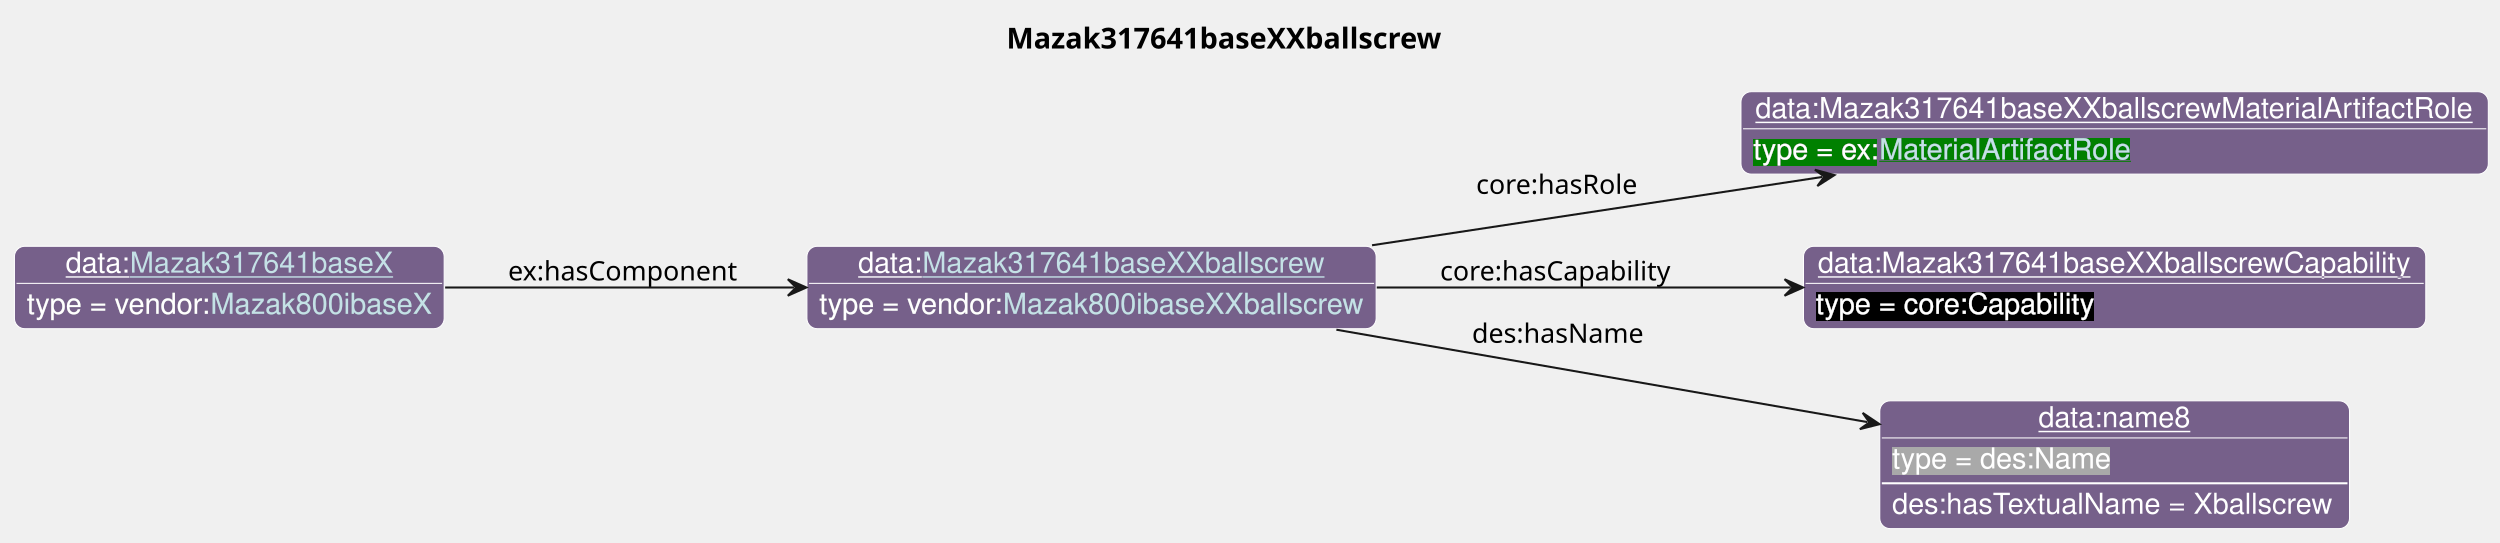
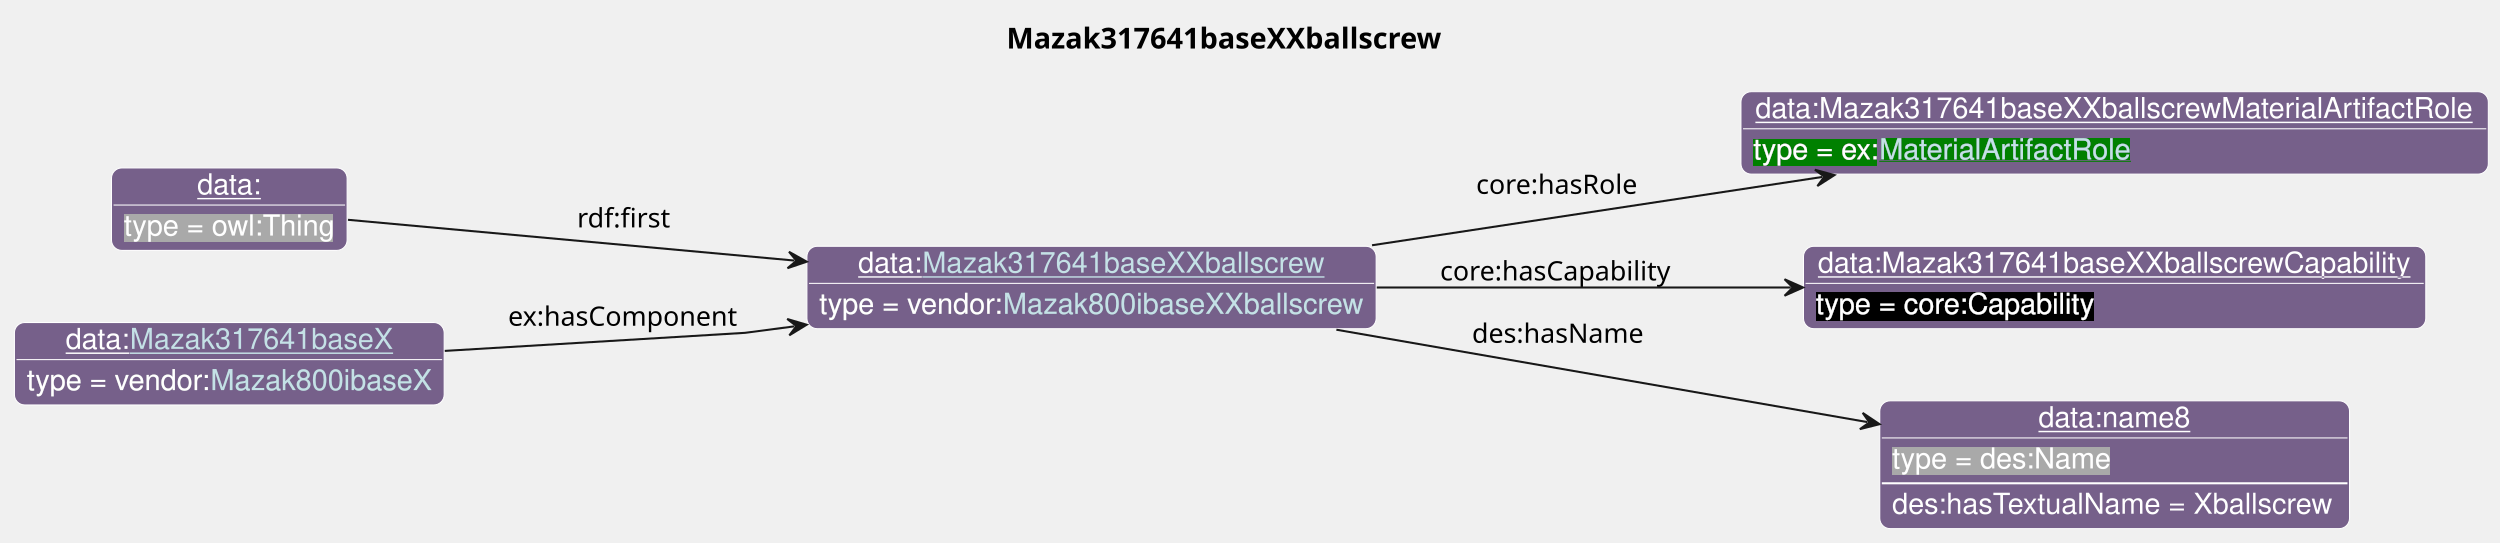
<svg xmlns="http://www.w3.org/2000/svg" xmlns:xlink="http://www.w3.org/1999/xlink" contentStyleType="text/css" data-diagram-type="CLASS" height="263px" preserveAspectRatio="none" style="width:1213px;height:263px;background:#FFFFFF;" version="1.1" viewBox="0 0 1213 263" width="1213px" zoomAndPan="magnify">
  <defs>
-     <filter height="1" id="bdjz7nezwyhuj0" width="1" x="0" y="0">
+     <filter height="1" id="b16grf81u1xxhp0" width="1" x="0" y="0">
      <feFlood flood-color="#76608A" result="flood" />
      <feComposite in="SourceGraphic" in2="flood" operator="over" />
    </filter>
-     <filter height="1" id="bdjz7nezwyhuj1" width="1" x="0" y="0">
+     <filter height="1" id="b16grf81u1xxhp1" width="1" x="0" y="0">
      <feFlood flood-color="#008000" result="flood" />
      <feComposite in="SourceGraphic" in2="flood" operator="over" />
    </filter>
-     <filter height="1" id="bdjz7nezwyhuj2" width="1" x="0" y="0">
+     <filter height="1" id="b16grf81u1xxhp2" width="1" x="0" y="0">
      <feFlood flood-color="#000000" result="flood" />
      <feComposite in="SourceGraphic" in2="flood" operator="over" />
    </filter>
-     <filter height="1" id="bdjz7nezwyhuj3" width="1" x="0" y="0">
+     <filter height="1" id="b16grf81u1xxhp3" width="1" x="0" y="0">
      <feFlood flood-color="#A9A9A9" result="flood" />
      <feComposite in="SourceGraphic" in2="flood" operator="over" />
    </filter>
  </defs>
  <g>
    <g class="title" data-source-line="13">
      <text fill="#000000" font-family="sans-serif" font-size="14" font-weight="bold" lengthAdjust="spacing" textLength="222.64" x="488.348" y="23.535">Mazak317641baseXXballscrew</text>
    </g>
    <g class="entity" data-entity="o0" data-source-line="131" data-uid="ent0002" id="entity_o0">
      <rect fill="#76608A" height="40" rx="5" ry="5" style="stroke:#FFFFFF;stroke-width:0.5;" width="276.202" x="391.51" y="119.488" />
      <text fill="#FFFFFF" font-family="Helvetica" font-size="14" lengthAdjust="spacing" text-decoration="underline" textLength="31.138" x="416.374" y="132.269">data:</text>
      <a href="./Mazak317641baseXXballscrew.html" target="_top" title="./Mazak317641baseXXballscrew.html" xlink:actuate="onRequest" xlink:href="./Mazak317641baseXXballscrew.html" xlink:show="new" xlink:title="./Mazak317641baseXXballscrew.html" xlink:type="simple">
        <text fill="#C4E1E6" font-family="Helvetica" font-size="14" lengthAdjust="spacing" text-decoration="underline" textLength="195.337" x="447.512" y="132.269">Mazak317641baseXXballscrew</text>
      </a>
      <line style="stroke:#FFFFFF;stroke-width:0.5;" x1="392.51" x2="666.712" y1="137.488" y2="137.488" />
-       <text fill="#FFFFFF" filter="url(#bdjz7nezwyhuj0)" font-family="Helvetica" font-size="14" lengthAdjust="spacing" textLength="89.113" x="397.51" y="152.269">type = vendor:</text>
+       <text fill="#FFFFFF" filter="url(#b16grf81u1xxhp0)" font-family="Helvetica" font-size="14" lengthAdjust="spacing" textLength="89.113" x="397.51" y="152.269">type = vendor:</text>
      <a href="../Mazak.html#Mazak800ibaseXXballscrew" target="_top" title="../Mazak.html#Mazak800ibaseXXballscrew" xlink:actuate="onRequest" xlink:href="../Mazak.html#Mazak800ibaseXXballscrew" xlink:show="new" xlink:title="../Mazak.html#Mazak800ibaseXXballscrew" xlink:type="simple">
-         <text fill="#C4E1E6" filter="url(#bdjz7nezwyhuj0)" font-family="Helvetica" font-size="14" lengthAdjust="spacing" textLength="175.089" x="486.623" y="152.269">Mazak800ibaseXXballscrew</text>
+         <text fill="#C4E1E6" filter="url(#b16grf81u1xxhp0)" font-family="Helvetica" font-size="14" lengthAdjust="spacing" textLength="175.089" x="486.623" y="152.269">Mazak800ibaseXXballscrew</text>
        <line style="stroke:#76608A;stroke-width:0.5;" x1="486.623" x2="661.712" y1="153.269" y2="153.269" />
      </a>
    </g>
    <g class="entity" data-entity="o1" data-source-line="131" data-uid="ent0003" id="entity_o1">
      <rect fill="#76608A" height="40" rx="5" ry="5" style="stroke:#FFFFFF;stroke-width:0.5;" width="362.626" x="844.71" y="44.488" />
      <text fill="#FFFFFF" font-family="Helvetica" font-size="14" lengthAdjust="spacing" text-decoration="underline" textLength="348.626" x="851.71" y="57.269">data:Mazak317641baseXXballscrewMaterialArtifactRole</text>
      <line style="stroke:#FFFFFF;stroke-width:0.5;" x1="845.71" x2="1206.336" y1="62.488" y2="62.488" />
-       <text fill="#FFFFFF" filter="url(#bdjz7nezwyhuj1)" font-family="Helvetica" font-size="14" lengthAdjust="spacing" textLength="61.093" x="850.71" y="77.269">type = ex:</text>
+       <text fill="#FFFFFF" filter="url(#b16grf81u1xxhp1)" font-family="Helvetica" font-size="14" lengthAdjust="spacing" textLength="61.093" x="850.71" y="77.269">type = ex:</text>
      <a href="../Example.html#MaterialArtifactRole" target="_top" title="../Example.html#MaterialArtifactRole" xlink:actuate="onRequest" xlink:href="../Example.html#MaterialArtifactRole" xlink:show="new" xlink:title="../Example.html#MaterialArtifactRole" xlink:type="simple">
-         <text fill="#C4E1E6" filter="url(#bdjz7nezwyhuj1)" font-family="Helvetica" font-size="14" lengthAdjust="spacing" textLength="122.151" x="911.803" y="77.269">MaterialArtifactRole</text>
+         <text fill="#C4E1E6" filter="url(#b16grf81u1xxhp1)" font-family="Helvetica" font-size="14" lengthAdjust="spacing" textLength="122.151" x="911.803" y="77.269">MaterialArtifactRole</text>
        <line style="stroke:#008000;stroke-width:0.5;" x1="911.803" x2="1033.954" y1="78.269" y2="78.269" />
      </a>
    </g>
    <g class="entity" data-entity="o2" data-source-line="131" data-uid="ent0004" id="entity_o2">
      <rect fill="#76608A" height="40" rx="5" ry="5" style="stroke:#FFFFFF;stroke-width:0.5;" width="301.95" x="875.05" y="119.488" />
      <text fill="#FFFFFF" font-family="Helvetica" font-size="14" lengthAdjust="spacing" text-decoration="underline" textLength="287.95" x="882.05" y="132.269">data:Mazak317641baseXXballscrewCapability</text>
      <line style="stroke:#FFFFFF;stroke-width:0.5;" x1="876.05" x2="1176" y1="137.488" y2="137.488" />
-       <text fill="#FFFFFF" filter="url(#bdjz7nezwyhuj2)" font-family="Helvetica" font-size="14" lengthAdjust="spacing" textLength="135.017" x="881.05" y="152.269">type = core:Capability</text>
+       <text fill="#FFFFFF" filter="url(#b16grf81u1xxhp2)" font-family="Helvetica" font-size="14" lengthAdjust="spacing" textLength="135.017" x="881.05" y="152.269">type = core:Capability</text>
    </g>
    <g class="entity" data-entity="o3" data-source-line="131" data-uid="ent0005" id="entity_o3">
      <rect fill="#76608A" height="62" rx="5" ry="5" style="stroke:#FFFFFF;stroke-width:0.5;" width="227.934" x="912.06" y="194.488" />
      <text fill="#FFFFFF" font-family="Helvetica" font-size="14" lengthAdjust="spacing" text-decoration="underline" textLength="73.944" x="989.055" y="207.269">data:name8</text>
      <line style="stroke:#FFFFFF;stroke-width:0.5;" x1="913.06" x2="1138.994" y1="212.488" y2="212.488" />
-       <text fill="#FFFFFF" filter="url(#bdjz7nezwyhuj3)" font-family="Helvetica" font-size="14" lengthAdjust="spacing" textLength="106.224" x="918.06" y="227.269">type = des:Name</text>
+       <text fill="#FFFFFF" filter="url(#b16grf81u1xxhp3)" font-family="Helvetica" font-size="14" lengthAdjust="spacing" textLength="106.224" x="918.06" y="227.269">type = des:Name</text>
      <line style="stroke:#FFFFFF;stroke-width:1;" x1="913.06" x2="1138.994" y1="234.488" y2="234.488" />
      <text fill="#FFFFFF" font-family="Helvetica" font-size="14" lengthAdjust="spacing" textLength="215.934" x="918.06" y="249.269">des:hasTextualName = Xballscrew</text>
    </g>
    <g class="entity" data-entity="o4" data-source-line="131" data-uid="ent0006" id="entity_o4">
-       <rect fill="#76608A" height="40" rx="5" ry="5" style="stroke:#FFFFFF;stroke-width:0.5;" width="208.513" x="7" y="119.488" />
-       <text fill="#FFFFFF" font-family="Helvetica" font-size="14" lengthAdjust="spacing" text-decoration="underline" textLength="31.138" x="31.864" y="132.269">data:</text>
+       <rect fill="#76608A" height="40" rx="5" ry="5" style="stroke:#FFFFFF;stroke-width:0.5;" width="114.334" x="54.09" y="81.488" />
+       <text fill="#FFFFFF" font-family="Helvetica" font-size="14" lengthAdjust="spacing" text-decoration="underline" textLength="31.138" x="95.688" y="94.269">data:</text>
+       <line style="stroke:#FFFFFF;stroke-width:0.5;" x1="55.09" x2="167.424" y1="99.488" y2="99.488" />
+       <text fill="#FFFFFF" filter="url(#b16grf81u1xxhp3)" font-family="Helvetica" font-size="14" lengthAdjust="spacing" textLength="102.334" x="60.09" y="114.269">type = owl:Thing</text>
+     </g>
+     <g class="entity" data-entity="o5" data-source-line="131" data-uid="ent0007" id="entity_o5">
+       <rect fill="#76608A" height="40" rx="5" ry="5" style="stroke:#FFFFFF;stroke-width:0.5;" width="208.513" x="7" y="156.488" />
+       <text fill="#FFFFFF" font-family="Helvetica" font-size="14" lengthAdjust="spacing" text-decoration="underline" textLength="31.138" x="31.864" y="169.269">data:</text>
      <a href="./Mazak317641baseX.html" target="_top" title="./Mazak317641baseX.html" xlink:actuate="onRequest" xlink:href="./Mazak317641baseX.html" xlink:show="new" xlink:title="./Mazak317641baseX.html" xlink:type="simple">
-         <text fill="#C4E1E6" font-family="Helvetica" font-size="14" lengthAdjust="spacing" text-decoration="underline" textLength="127.647" x="63.002" y="132.269">Mazak317641baseX</text>
+         <text fill="#C4E1E6" font-family="Helvetica" font-size="14" lengthAdjust="spacing" text-decoration="underline" textLength="127.647" x="63.002" y="169.269">Mazak317641baseX</text>
      </a>
-       <line style="stroke:#FFFFFF;stroke-width:0.5;" x1="8" x2="214.513" y1="137.488" y2="137.488" />
-       <text fill="#FFFFFF" filter="url(#bdjz7nezwyhuj0)" font-family="Helvetica" font-size="14" lengthAdjust="spacing" textLength="89.113" x="13" y="152.269">type = vendor:</text>
+       <line style="stroke:#FFFFFF;stroke-width:0.5;" x1="8" x2="214.513" y1="174.488" y2="174.488" />
+       <text fill="#FFFFFF" filter="url(#b16grf81u1xxhp0)" font-family="Helvetica" font-size="14" lengthAdjust="spacing" textLength="89.113" x="13" y="189.269">type = vendor:</text>
      <a href="../Mazak.html#Mazak800ibaseX" target="_top" title="../Mazak.html#Mazak800ibaseX" xlink:actuate="onRequest" xlink:href="../Mazak.html#Mazak800ibaseX" xlink:show="new" xlink:title="../Mazak.html#Mazak800ibaseX" xlink:type="simple">
-         <text fill="#C4E1E6" filter="url(#bdjz7nezwyhuj0)" font-family="Helvetica" font-size="14" lengthAdjust="spacing" textLength="107.399" x="102.113" y="152.269">Mazak800ibaseX</text>
-         <line style="stroke:#76608A;stroke-width:0.5;" x1="102.113" x2="209.513" y1="153.269" y2="153.269" />
+         <text fill="#C4E1E6" filter="url(#b16grf81u1xxhp0)" font-family="Helvetica" font-size="14" lengthAdjust="spacing" textLength="107.399" x="102.113" y="189.269">Mazak800ibaseX</text>
+         <line style="stroke:#76608A;stroke-width:0.5;" x1="102.113" x2="209.513" y1="190.269" y2="190.269" />
      </a>
    </g>
-     <g class="link" data-entity-1="o0" data-entity-2="o1" data-source-line="195" data-uid="lnk7" id="link_o0_o1">
+     <g class="link" data-entity-1="o0" data-entity-2="o1" data-source-line="195" data-uid="lnk8" id="link_o0_o1">
      <path codeLine="195" d="M665.71,118.998 C735.48,108.408 814.418,96.438 884.158,85.858" fill="none" id="o0-to-o1" style="stroke:#181818;stroke-width:1;" />
      <polygon fill="#181818" points="890.09,84.958,880.592,82.353,885.147,85.708,881.792,90.263,890.09,84.958" style="stroke:#181818;stroke-width:1;" />
      <text fill="#000000" font-family="sans-serif" font-size="13" lengthAdjust="spacing" textLength="80.399" x="716.21" y="94.067">core:hasRole</text>
    </g>
-     <g class="link" data-entity-1="o0" data-entity-2="o2" data-source-line="195" data-uid="lnk8" id="link_o0_o2">
+     <g class="link" data-entity-1="o0" data-entity-2="o2" data-source-line="195" data-uid="lnk9" id="link_o0_o2">
      <path codeLine="195" d="M668.01,139.488 C732.3,139.488 803.04,139.488 868.86,139.488" fill="none" id="o0-to-o2" style="stroke:#181818;stroke-width:1;" />
      <polygon fill="#181818" points="874.86,139.488,865.86,135.488,869.86,139.488,865.86,143.488,874.86,139.488" style="stroke:#181818;stroke-width:1;" />
      <text fill="#000000" font-family="sans-serif" font-size="13" lengthAdjust="spacing" textLength="115.838" x="698.71" y="136.057">core:hasCapability</text>
    </g>
-     <g class="link" data-entity-1="o0" data-entity-2="o3" data-source-line="195" data-uid="lnk9" id="link_o0_o3">
+     <g class="link" data-entity-1="o0" data-entity-2="o3" data-source-line="195" data-uid="lnk10" id="link_o0_o3">
      <path codeLine="195" d="M648.41,159.978 C728.24,173.868 827.239,191.08 906.049,204.79" fill="none" id="o0-to-o3" style="stroke:#181818;stroke-width:1;" />
      <polygon fill="#181818" points="911.96,205.818,903.779,200.335,907.034,204.961,902.408,208.217,911.96,205.818" style="stroke:#181818;stroke-width:1;" />
      <text fill="#000000" font-family="sans-serif" font-size="13" lengthAdjust="spacing" textLength="84.202" x="714.21" y="166.327">des:hasName</text>
    </g>
-     <g class="link" data-entity-1="o4" data-entity-2="o0" data-source-line="195" data-uid="lnk10" id="link_o4_o0">
-       <path codeLine="195" d="M215.98,139.488 C268.97,139.488 328.14,139.488 385.24,139.488" fill="none" id="o4-to-o0" style="stroke:#181818;stroke-width:1;" />
-       <polygon fill="#181818" points="391.24,139.488,382.24,135.488,386.24,139.488,382.24,143.488,391.24,139.488" style="stroke:#181818;stroke-width:1;" />
-       <text fill="#000000" font-family="sans-serif" font-size="13" lengthAdjust="spacing" textLength="114.728" x="246.51" y="136.057">ex:hasComponent</text>
+     <g class="link" data-entity-1="o4" data-entity-2="o0" data-source-line="195" data-uid="lnk11" id="link_o4_o0">
+       <path codeLine="195" d="M168.84,106.648 C225.76,111.848 309.725,119.513 385.445,126.423" fill="none" id="o4-to-o0" style="stroke:#181818;stroke-width:1;" />
+       <polygon fill="#181818" points="391.42,126.968,382.821,122.167,386.441,126.514,382.094,130.134,391.42,126.968" style="stroke:#181818;stroke-width:1;" />
+       <text fill="#000000" font-family="sans-serif" font-size="13" lengthAdjust="spacing" textLength="47.741" x="280.01" y="110.347">rdf:first</text>
+     </g>
+     <g class="link" data-entity-1="o5" data-entity-2="o0" data-source-line="195" data-uid="lnk12" id="link_o5_o0">
+       <path codeLine="195" d="M215.8,170.258 C284.28,166.138 361.51,161.488 361.51,161.488 C361.51,161.488 367.701,160.67 385.441,158.34" fill="none" id="o5-to-o0" style="stroke:#181818;stroke-width:1;" />
+       <polygon fill="#181818" points="391.39,157.558,381.946,154.764,386.433,158.209,382.988,162.696,391.39,157.558" style="stroke:#181818;stroke-width:1;" />
+       <text fill="#000000" font-family="sans-serif" font-size="13" lengthAdjust="spacing" textLength="114.728" x="246.51" y="158.057">ex:hasComponent</text>
    </g>
  </g>
</svg>
